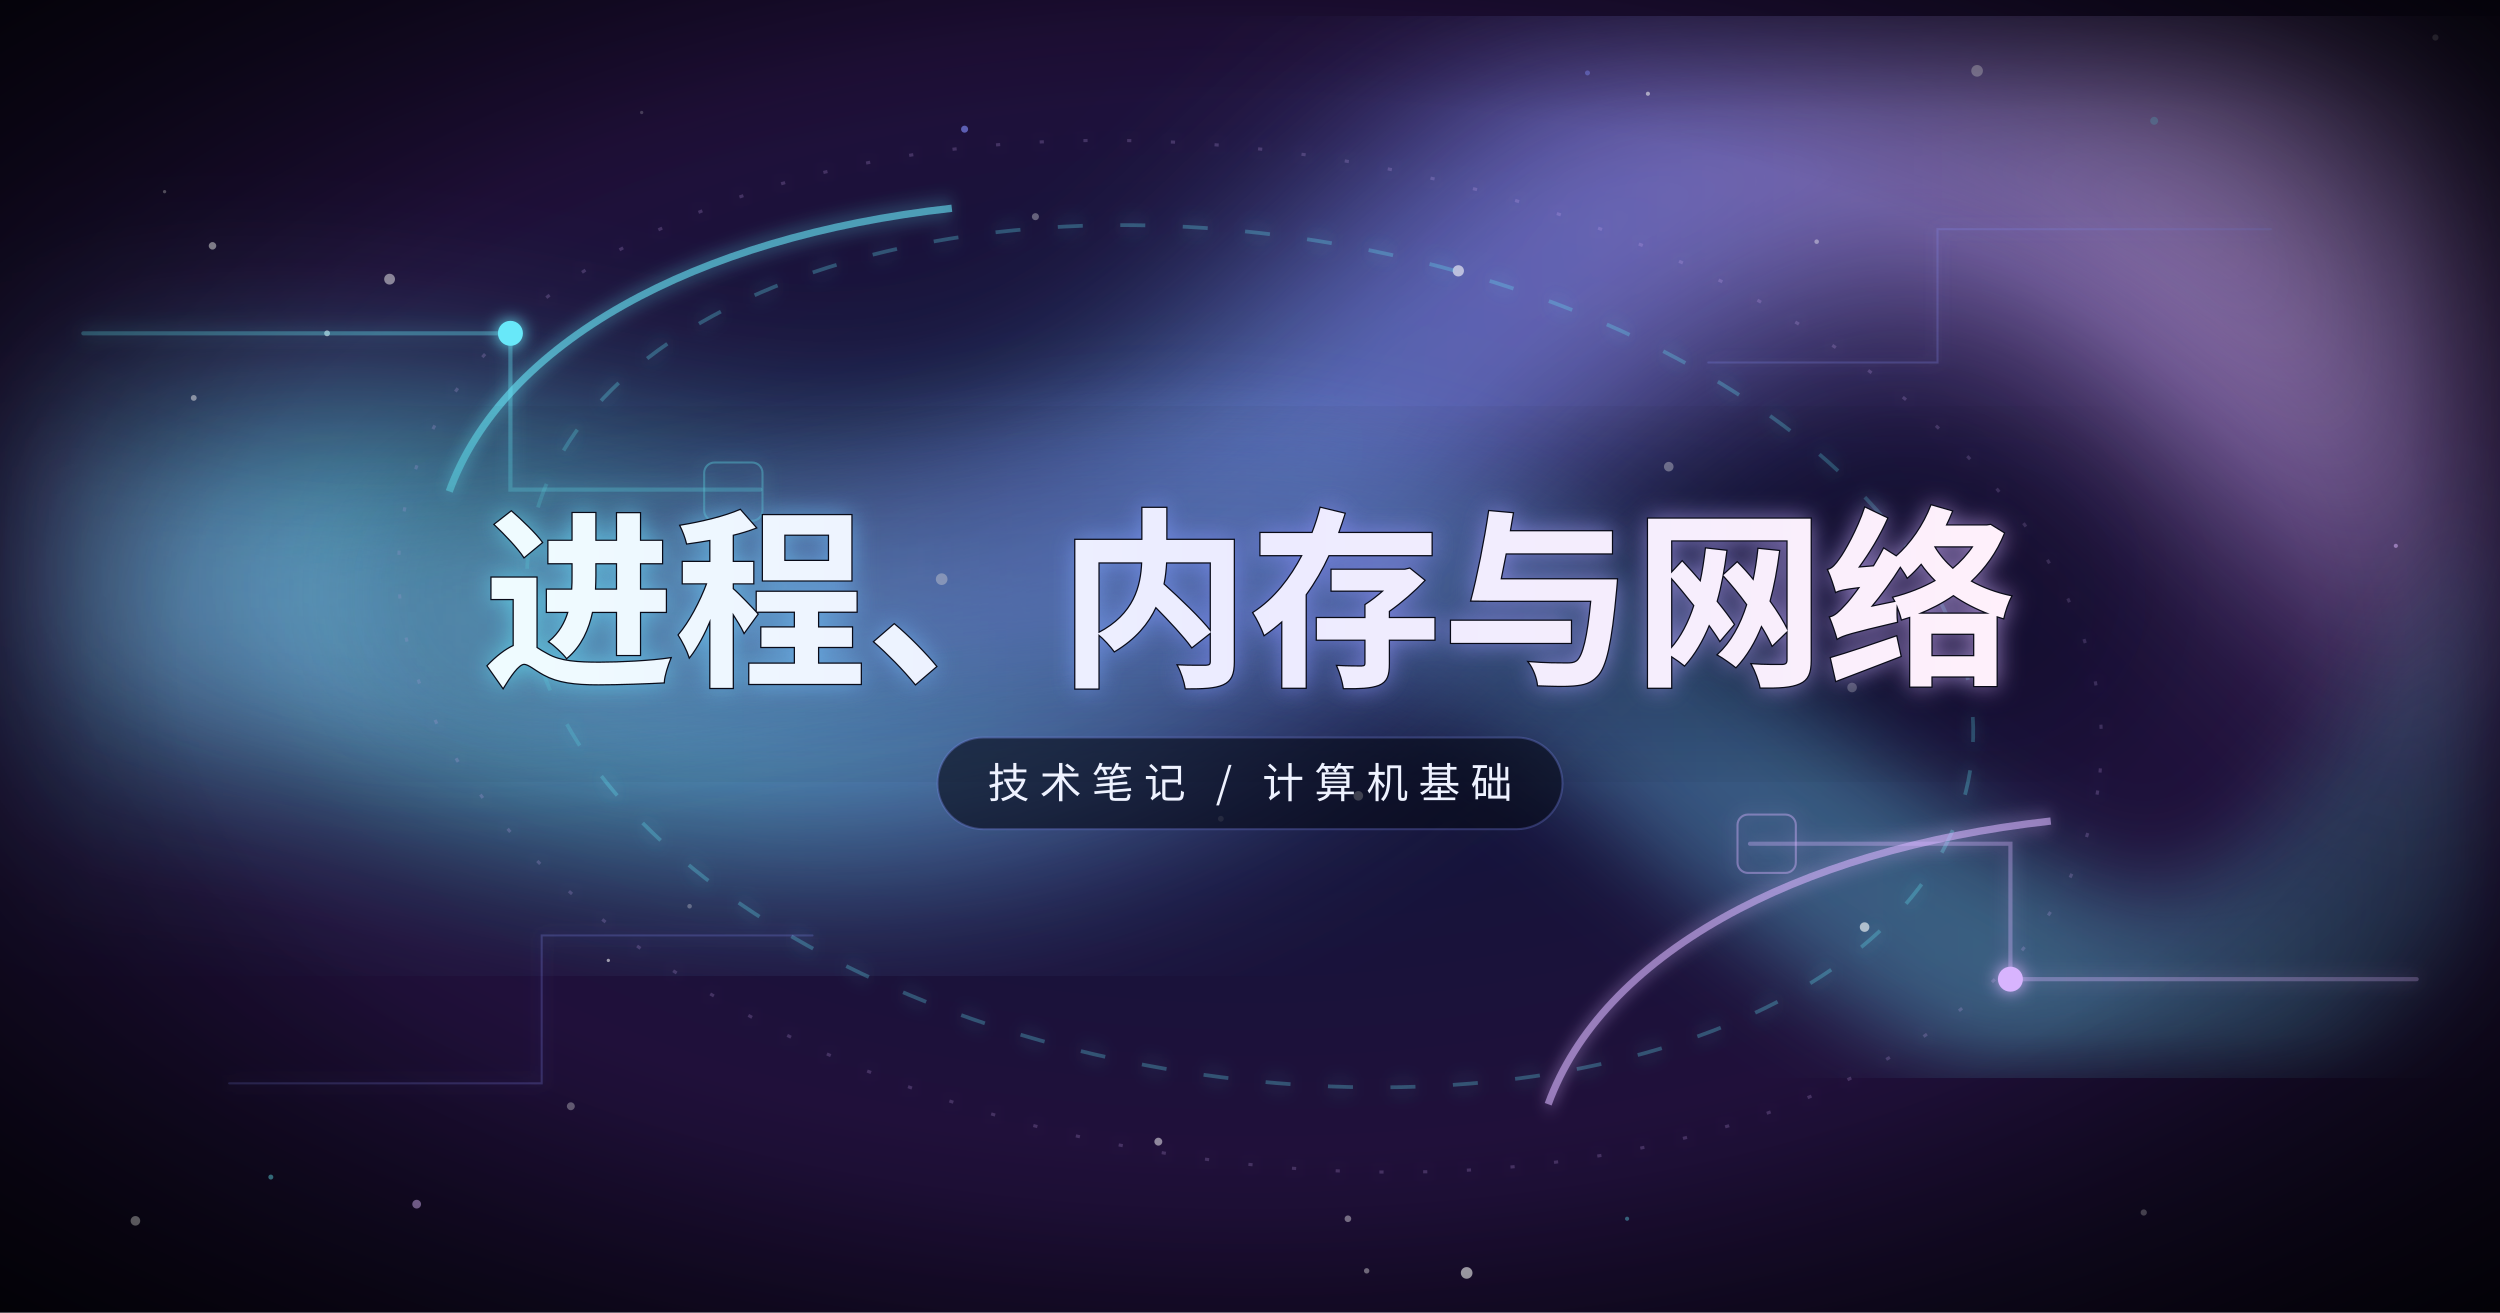
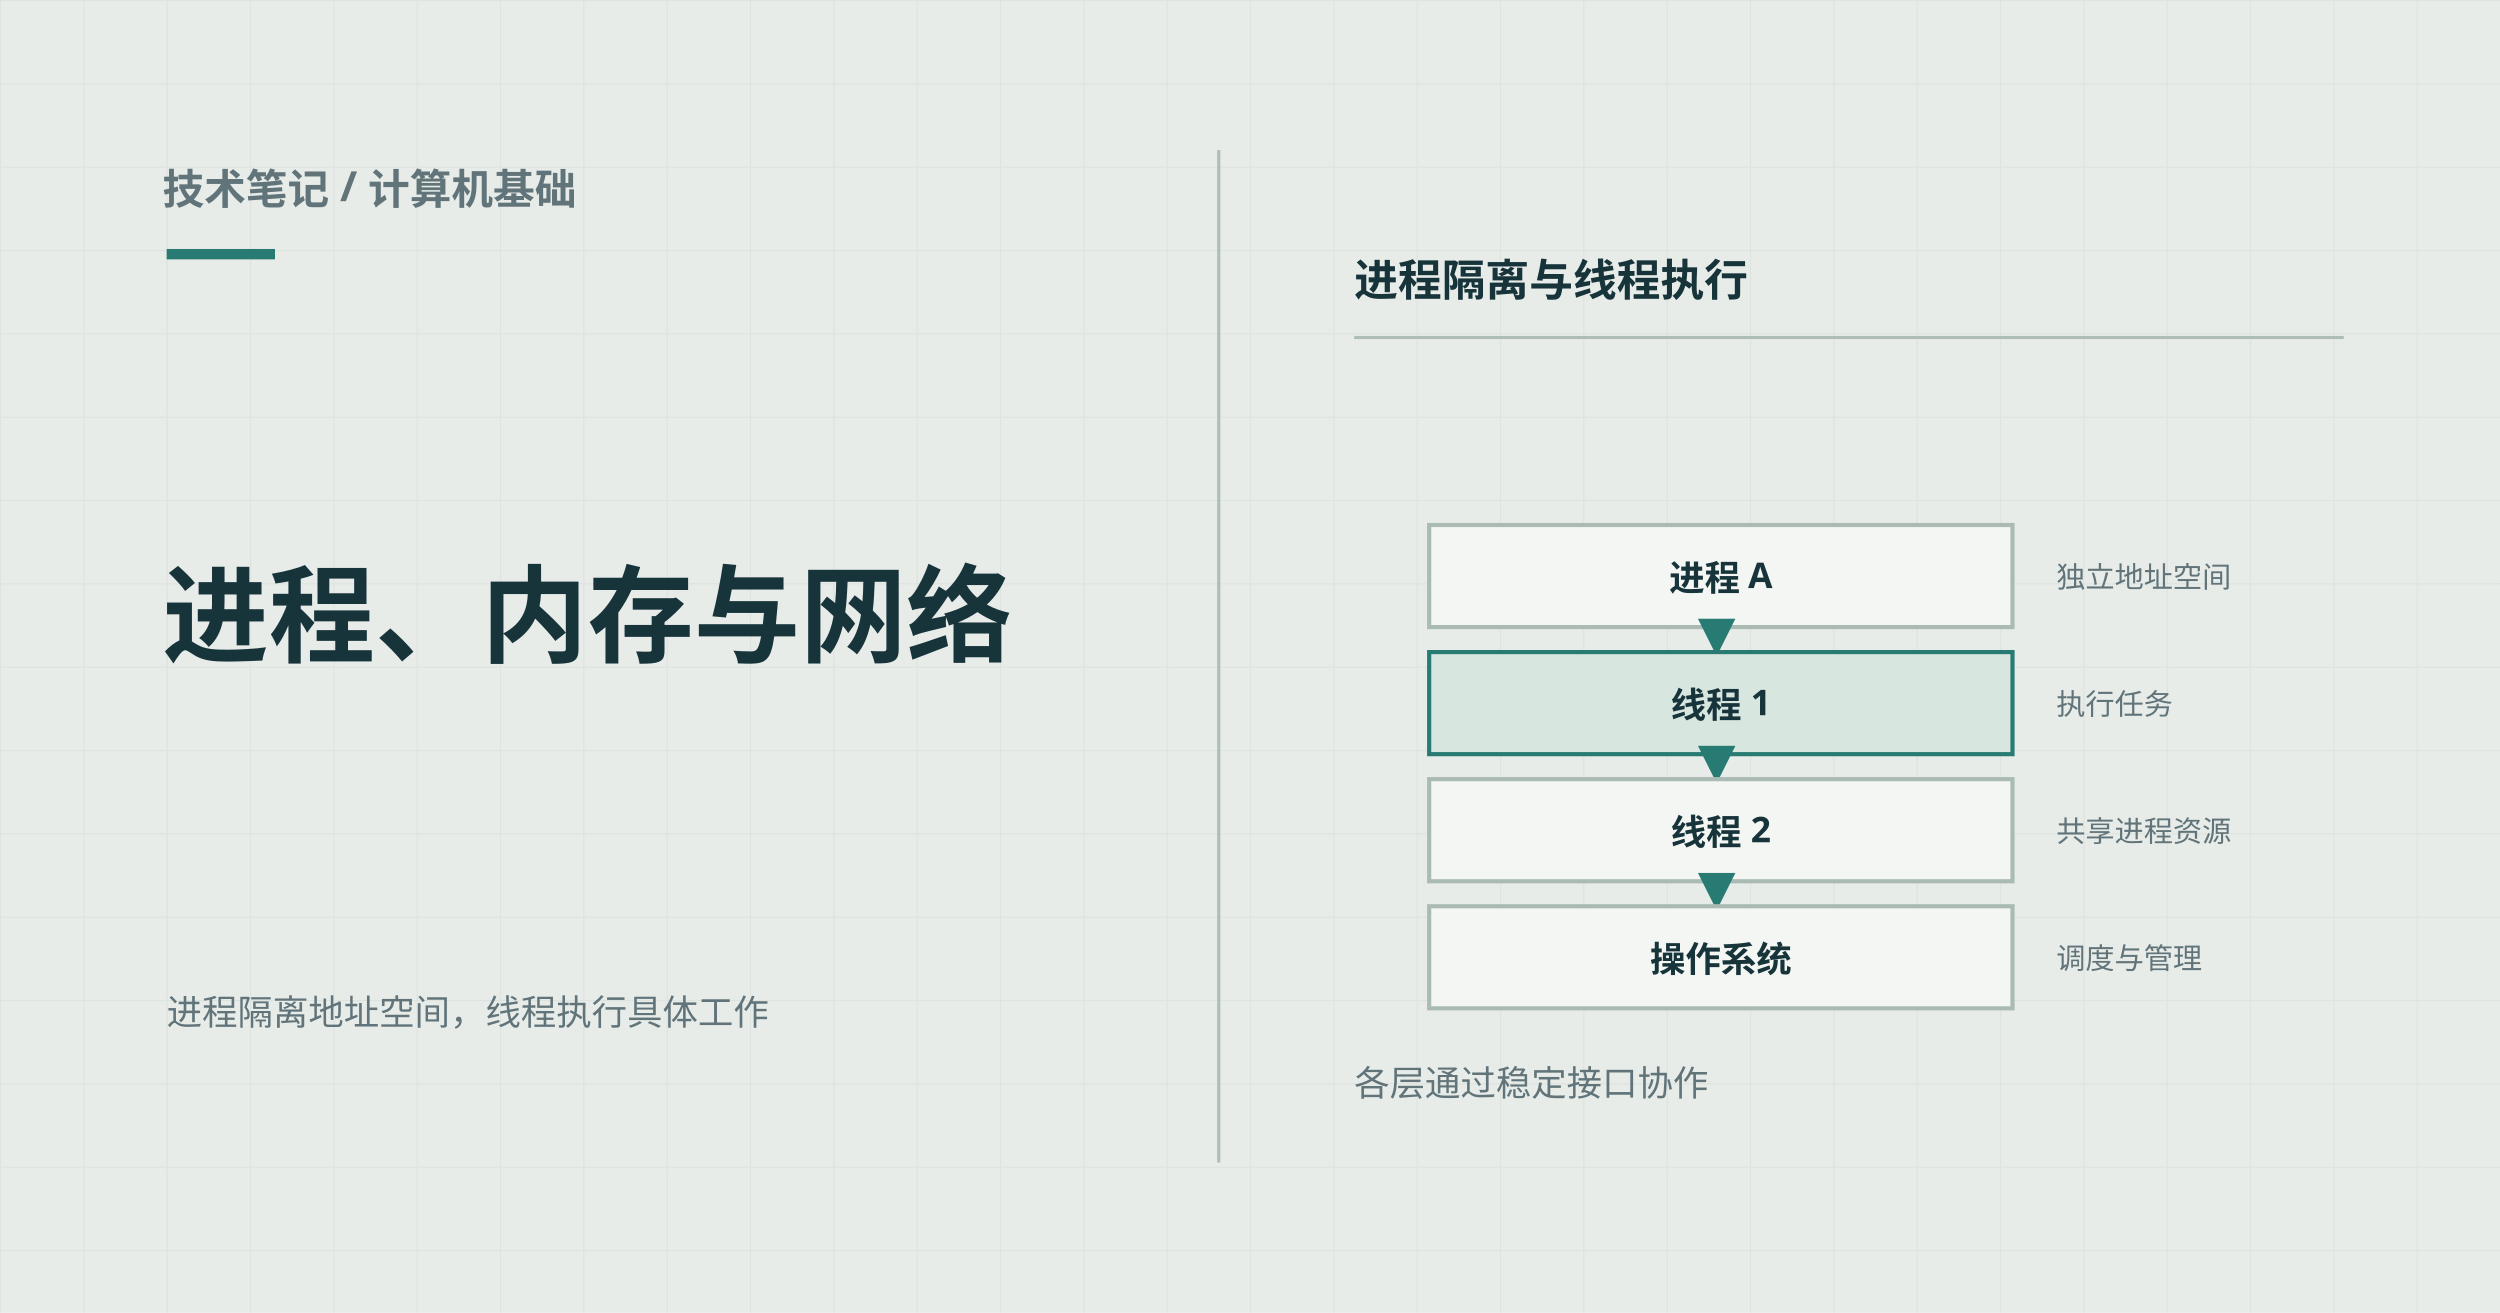
- <svg xmlns="http://www.w3.org/2000/svg" width="1200" height="630" viewBox="0 0 1200 630">
+ <svg xmlns="http://www.w3.org/2000/svg" width="1200" height="630" viewBox="0 0 1200 630" role="img" aria-labelledby="coverTitle coverDesc">
  <defs>
-     <radialGradient id="bg" cx="50%" cy="45%" r="82%">
-       <stop stop-color="#0b1739" />
-       <stop offset=".52" stop-color="#20103a" />
-       <stop offset="1" stop-color="#02030a" />
-     </radialGradient>
-     <linearGradient id="auroraA" x1="0" y1="0" x2="1" y2="0">
-       <stop stop-color="#67e8f9" stop-opacity="0" />
-       <stop offset=".25" stop-color="#67e8f9" stop-opacity=".82" />
-       <stop offset=".56" stop-color="#818cf8" stop-opacity=".70" />
-       <stop offset=".82" stop-color="#d8b4fe" stop-opacity=".72" />
-       <stop offset="1" stop-color="#d8b4fe" stop-opacity="0" />
-     </linearGradient>
-     <linearGradient id="auroraB" x1="0" y1="0" x2="1" y2="0">
-       <stop stop-color="#d8b4fe" stop-opacity="0" />
-       <stop offset=".42" stop-color="#818cf8" stop-opacity=".56" />
-       <stop offset=".75" stop-color="#67e8f9" stop-opacity=".58" />
-       <stop offset="1" stop-color="#67e8f9" stop-opacity="0" />
-     </linearGradient>
-     <linearGradient id="neonGradient" x1="0" y1="0" x2="1" y2="0">
-       <stop stop-color="#67e8f9" />
-       <stop offset=".5" stop-color="#818cf8" />
-       <stop offset="1" stop-color="#d8b4fe" />
-     </linearGradient>
-     <linearGradient id="titleGradient" x1="0" y1="0" x2="1" y2="0">
-       <stop stop-color="#effcff" />
-       <stop offset=".5" stop-color="#ecebff" />
-       <stop offset="1" stop-color="#fff0fb" />
-     </linearGradient>
-     <linearGradient id="prismGradient" x1="0" y1="0" x2="1" y2="1">
-       <stop stop-color="#67e8f9" stop-opacity=".48" />
-       <stop offset=".5" stop-color="#818cf8" stop-opacity=".10" />
-       <stop offset="1" stop-color="#d8b4fe" stop-opacity=".44" />
-     </linearGradient>
-     <linearGradient id="glassGradient" x1="0" y1="0" x2="1" y2="1">
-       <stop stop-color="#fff" stop-opacity=".13" />
-       <stop offset=".48" stop-color="#fff" stop-opacity=".035" />
-       <stop offset="1" stop-color="#818cf8" stop-opacity=".12" />
-     </linearGradient>
-     <filter id="blur48">
-       <feGaussianBlur stdDeviation="48" />
-     </filter>
-     <filter id="blur22">
-       <feGaussianBlur stdDeviation="22" />
-     </filter>
-     <filter id="lineGlow">
-       <feGaussianBlur stdDeviation="4" result="b" />
-       <feMerge>
-         <feMergeNode in="b" />
-         <feMergeNode in="SourceGraphic" />
-       </feMerge>
-     </filter>
-     <filter id="softGlow">
-       <feGaussianBlur stdDeviation="3" result="b" />
-       <feMerge>
-         <feMergeNode in="b" />
-         <feMergeNode in="SourceGraphic" />
-       </feMerge>
-     </filter>
-     <filter id="titleGlow" x="-30%" y="-50%" width="160%" height="200%">
-       <feGaussianBlur stdDeviation="6" />
-     </filter>
-     <radialGradient id="vignette" cx="50%" cy="50%" r="73%">
-       <stop offset=".58" stop-color="#000" stop-opacity="0" />
-       <stop offset="1" stop-color="#000" stop-opacity=".70" />
-     </radialGradient>
+     <pattern id="grid" width="40" height="40" patternUnits="userSpaceOnUse">
+       <path d="M40 0H0V40" fill="none" stroke="#AEBDB7" stroke-width="1" opacity=".20" />
+     </pattern>
+     <marker id="tealArrow" markerWidth="9" markerHeight="9" refX="7" refY="4.5" orient="auto">
+       <path d="M0 0L9 4.5L0 9Z" fill="#287B73" />
+     </marker>
+     <marker id="orangeArrow" markerWidth="9" markerHeight="9" refX="7" refY="4.5" orient="auto">
+       <path d="M0 0L9 4.5L0 9Z" fill="#C47743" />
+     </marker>
  </defs>
-   <rect width="1200" height="630" fill="url(#bg)" />
-   <path d="M-160 414 C100 70 360 520 660 204 S1060 90 1360 430" fill="none" stroke="url(#auroraA)" stroke-width="172" filter="url(#blur48)" opacity=".94" />
-   <path d="M-100 169 C220 500 500 90 800 349 S1110 465 1320 140" fill="none" stroke="url(#auroraB)" stroke-width="105" filter="url(#blur22)" opacity=".64" />
-   <circle cx="1034" cy="58" r="1.9" fill="#67e8f9" opacity="0.30" />
-   <circle cx="895" cy="445" r="2.3" fill="#ffffff" opacity="0.61" />
-   <circle cx="889" cy="330" r="2.3" fill="#ffffff" opacity="0.29" />
-   <circle cx="656" cy="610" r="1.3" fill="#ffffff" opacity="0.43" />
-   <circle cx="647" cy="585" r="1.6" fill="#ffffff" opacity="0.40" />
-   <circle cx="1150" cy="262" r="1.0" fill="#d8b4fe" opacity="0.60" />
-   <circle cx="157" cy="160" r="1.4" fill="#ffffff" opacity="0.62" />
-   <circle cx="452" cy="278" r="2.8" fill="#ffffff" opacity="0.42" />
-   <circle cx="704" cy="611" r="2.8" fill="#ffffff" opacity="0.65" />
-   <circle cx="65" cy="586" r="2.3" fill="#ffffff" opacity="0.60" />
-   <circle cx="463" cy="62" r="1.7" fill="#818cf8" opacity="0.63" />
-   <circle cx="586" cy="393" r="1.4" fill="#ffffff" opacity="0.24" />
-   <circle cx="949" cy="34" r="2.8" fill="#ffffff" opacity="0.38" />
-   <circle cx="292" cy="461" r="0.8" fill="#ffffff" opacity="0.56" />
-   <circle cx="102" cy="118" r="1.8" fill="#ffffff" opacity="0.58" />
-   <circle cx="781" cy="585" r="1.0" fill="#67e8f9" opacity="0.41" />
-   <circle cx="872" cy="116" r="1.1" fill="#ffffff" opacity="0.39" />
-   <circle cx="556" cy="548" r="1.9" fill="#ffffff" opacity="0.50" />
-   <circle cx="79" cy="92" r="0.8" fill="#ffffff" opacity="0.40" />
-   <circle cx="700" cy="130" r="2.7" fill="#ffffff" opacity="0.59" />
-   <circle cx="200" cy="578" r="2.1" fill="#d8b4fe" opacity="0.64" />
-   <circle cx="791" cy="45" r="1.0" fill="#ffffff" opacity="0.59" />
-   <circle cx="93" cy="191" r="1.4" fill="#ffffff" opacity="0.50" />
-   <circle cx="801" cy="224" r="2.3" fill="#ffffff" opacity="0.38" />
-   <circle cx="187" cy="134" r="2.6" fill="#ffffff" opacity="0.50" />
-   <circle cx="762" cy="35" r="1.2" fill="#818cf8" opacity="0.51" />
-   <circle cx="1169" cy="18" r="1.5" fill="#ffffff" opacity="0.23" />
-   <circle cx="652" cy="382" r="2.3" fill="#ffffff" opacity="0.60" />
-   <circle cx="274" cy="531" r="1.9" fill="#ffffff" opacity="0.32" />
-   <circle cx="1029" cy="582" r="1.5" fill="#ffffff" opacity="0.33" />
-   <circle cx="130" cy="565" r="1.2" fill="#67e8f9" opacity="0.63" />
-   <circle cx="497" cy="104" r="1.7" fill="#ffffff" opacity="0.33" />
-   <circle cx="308" cy="54" r="0.8" fill="#ffffff" opacity="0.23" />
-   <circle cx="331" cy="435" r="1.1" fill="#ffffff" opacity="0.27" />
-   <g transform="translate(600 315) rotate(9)" fill="none" filter="url(#lineGlow)">
-     <ellipse rx="350" ry="202" stroke="#67e8f9" stroke-opacity=".28" stroke-width="1.8" stroke-dasharray="12 18" />
-     <ellipse rx="412" ry="242" stroke="#d8b4fe" stroke-opacity=".20" stroke-width="1.5" stroke-dasharray="2 19" />
-     <path d="M-392 -18 A395 218 0 0 1 -175 -190" stroke="#67e8f9" stroke-width="3.5" opacity=".58" />
-     <path d="M175 190 A395 218 0 0 1 392 18" stroke="#d8b4fe" stroke-width="3.5" opacity=".58" />
-   </g>
-   <g fill="none" stroke-linecap="round" filter="url(#lineGlow)">
-     <path d="M40 160 H245 V235 H365" stroke="#67e8f9" stroke-opacity=".35" stroke-width="2" />
-     <path d="M1160 470 H965 V405 H840" stroke="#d8b4fe" stroke-opacity=".35" stroke-width="2" />
-     <path d="M110 520 H260 V449 H390" stroke="#818cf8" stroke-opacity=".24" />
-     <path d="M1090 110 H930 V174 H820" stroke="#818cf8" stroke-opacity=".24" />
-     <circle cx="245" cy="160" r="6" fill="#67e8f9" stroke="none" />
-     <circle cx="965" cy="470" r="6" fill="#d8b4fe" stroke="none" />
-     <rect x="338" y="222" width="28" height="28" rx="5" stroke="#67e8f9" stroke-opacity=".42" />
-     <rect x="834" y="391" width="28" height="28" rx="5" stroke="#d8b4fe" stroke-opacity=".42" />
-   </g>
-   <rect x="170" y="210" width="860" height="150" rx="75" fill="#02040c" opacity=".18" filter="url(#blur22)" />
-   <text x="600" y="322" font-family="'PingFang SC','Microsoft YaHei','Noto Sans CJK SC',sans-serif" font-size="92" font-weight="900" fill="url(#neonGradient)" opacity=".72" text-anchor="middle" filter="url(#titleGlow)">进程、内存与网络</text>
-   <text x="600" y="322" font-family="'PingFang SC','Microsoft YaHei','Noto Sans CJK SC',sans-serif" font-size="92" font-weight="900" fill="url(#titleGradient)" stroke="#090b18" stroke-width="1.2" paint-order="stroke" text-anchor="middle">进程、内存与网络</text>
-   <rect x="450" y="354" width="300" height="44" rx="22" fill="#070a18" opacity=".64" stroke="#818cf8" stroke-opacity=".42" />
-   <text x="600" y="383" font-family="'PingFang SC','Microsoft YaHei','Noto Sans CJK SC',sans-serif" font-size="20" fill="#eef2ff" text-anchor="middle" letter-spacing="5">技术笔记 / 计算机基础</text>
-   <rect width="1200" height="630" fill="url(#vignette)" pointer-events="none" />
+   <rect width="1200" height="630" fill="#E8ECE9" />
+   <rect width="1200" height="630" fill="url(#grid)" />
+   <path d="M585 72V558" stroke="#AEBDB7" stroke-width="1.5" />
+   <text x="78" y="98" fill="#61747A" font-family="'Microsoft YaHei','Noto Sans SC',sans-serif" font-size="20" font-weight="600" text-anchor="start">技术笔记 / 计算机基础</text>
+   <path d="M80 122H132" stroke="#287B73" stroke-width="5" />
+   <text x="78" y="314.0" fill="#17343B" font-family="'Microsoft YaHei','Noto Sans SC',sans-serif" font-size="51" font-weight="700" text-anchor="start">进程、内存与网络</text>
+   <text x="80" y="492" fill="#61747A" font-family="'Microsoft YaHei','Noto Sans SC',sans-serif" font-size="17" font-weight="500" text-anchor="start">进程隔离地址空间，线程执行具体工作</text>
+   <text x="650" y="142" fill="#17343B" font-family="'Microsoft YaHei','Noto Sans SC',sans-serif" font-size="21" font-weight="650" text-anchor="start">进程隔离与线程执行</text>
+   <path d="M650 162L1125 162" fill="none" stroke="#AEBDB7" stroke-width="1.5" />
+   <rect x="686" y="252" width="280" height="49" fill="#F4F6F3" stroke="#AABBB4" stroke-width="2" />
+   <text x="826.0" y="283.5" fill="#17343B" font-family="'Microsoft YaHei','Noto Sans SC',sans-serif" font-size="17" font-weight="650" text-anchor="middle">进程 A</text>
+   <text x="987" y="282" fill="#61747A" font-family="Consolas,'Microsoft YaHei',monospace" font-size="14" font-weight="500" text-anchor="start">独立地址空间</text>
+   <path d="M824 302L824 311" fill="none" stroke="#287B73" stroke-width="2" marker-end="url(#tealArrow)" />
+   <rect x="686" y="313" width="280" height="49" fill="#D8E6E0" stroke="#287B73" stroke-width="2" />
+   <text x="826.0" y="344.5" fill="#17343B" font-family="'Microsoft YaHei','Noto Sans SC',sans-serif" font-size="17" font-weight="650" text-anchor="middle">线程 1</text>
+   <text x="987" y="343" fill="#61747A" font-family="Consolas,'Microsoft YaHei',monospace" font-size="14" font-weight="500" text-anchor="start">执行任务</text>
+   <path d="M824 363L824 372" fill="none" stroke="#287B73" stroke-width="2" marker-end="url(#tealArrow)" />
+   <rect x="686" y="374" width="280" height="49" fill="#F4F6F3" stroke="#AABBB4" stroke-width="2" />
+   <text x="826.0" y="405.5" fill="#17343B" font-family="'Microsoft YaHei','Noto Sans SC',sans-serif" font-size="17" font-weight="650" text-anchor="middle">线程 2</text>
+   <text x="987" y="404" fill="#61747A" font-family="Consolas,'Microsoft YaHei',monospace" font-size="14" font-weight="500" text-anchor="start">共享进程资源</text>
+   <path d="M824 424L824 433" fill="none" stroke="#287B73" stroke-width="2" marker-end="url(#tealArrow)" />
+   <rect x="686" y="435" width="280" height="49" fill="#F4F6F3" stroke="#AABBB4" stroke-width="2" />
+   <text x="826.0" y="466.5" fill="#17343B" font-family="'Microsoft YaHei','Noto Sans SC',sans-serif" font-size="17" font-weight="650" text-anchor="middle">操作系统</text>
+   <text x="987" y="465" fill="#61747A" font-family="Consolas,'Microsoft YaHei',monospace" font-size="14" font-weight="500" text-anchor="start">调度与管理</text>
+   <text x="650" y="526" fill="#61747A" font-family="'Microsoft YaHei','Noto Sans SC',sans-serif" font-size="17" font-weight="500" text-anchor="start">各层通过稳定接口协作</text>
</svg>
